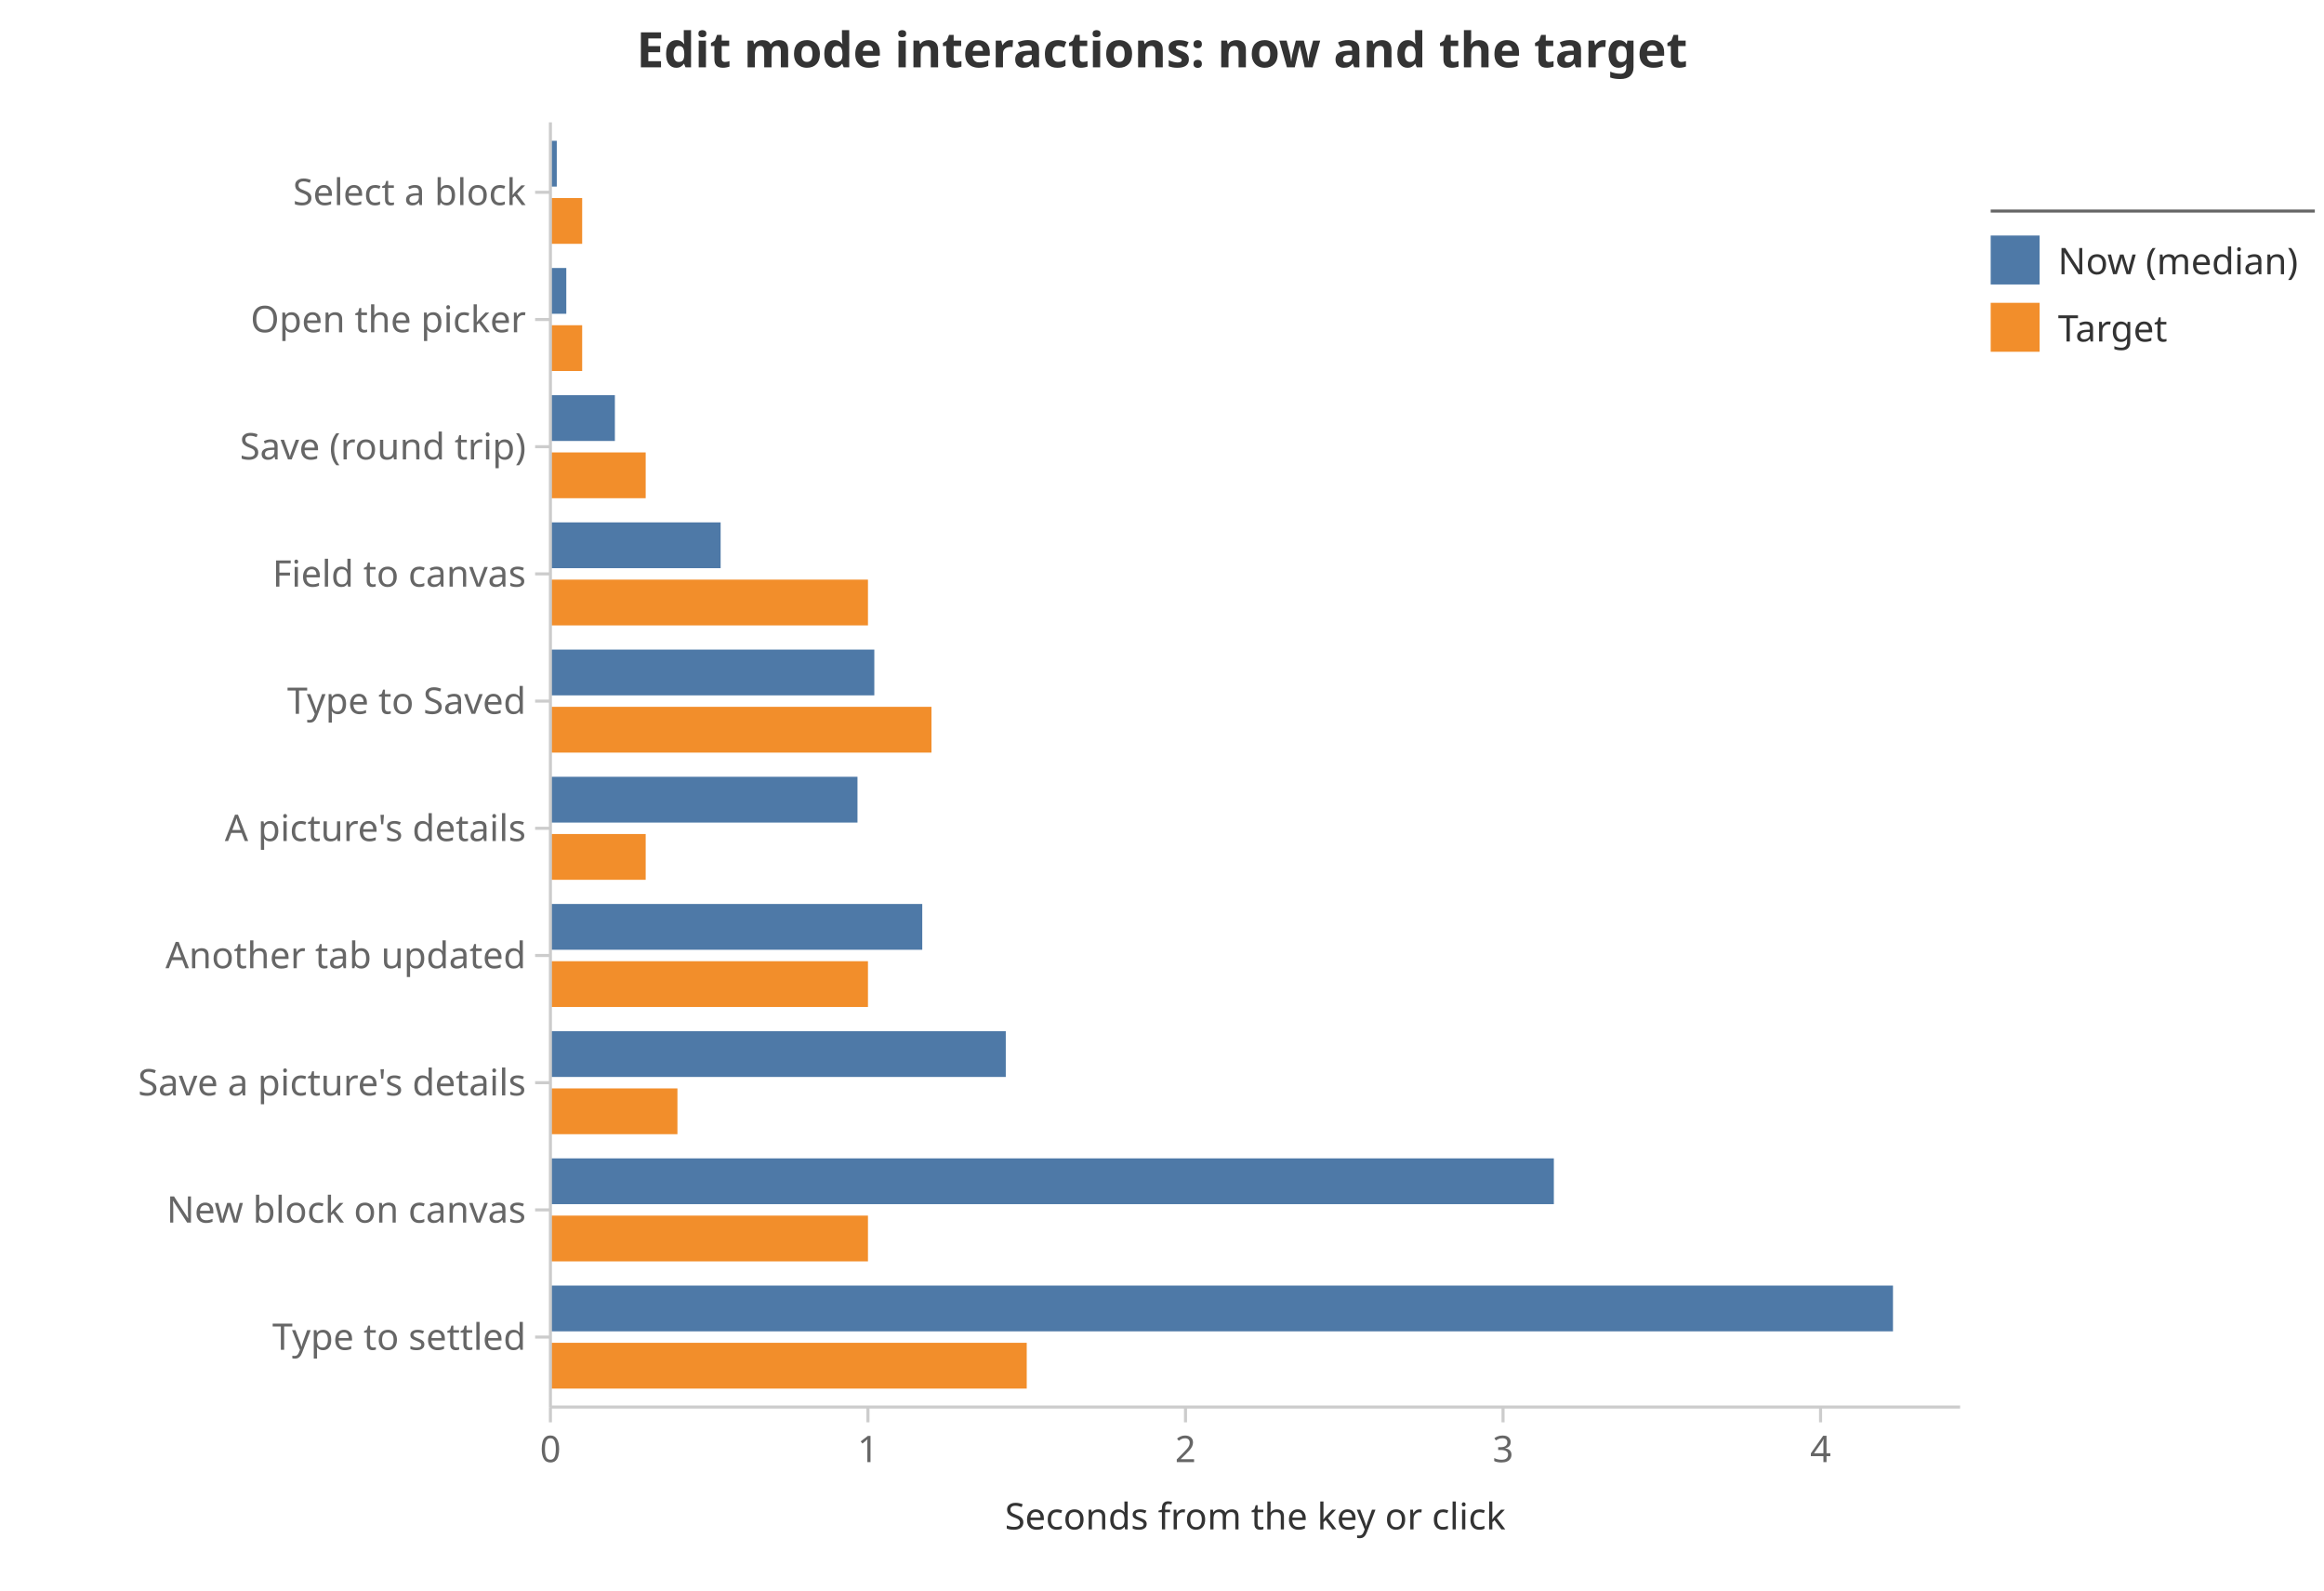
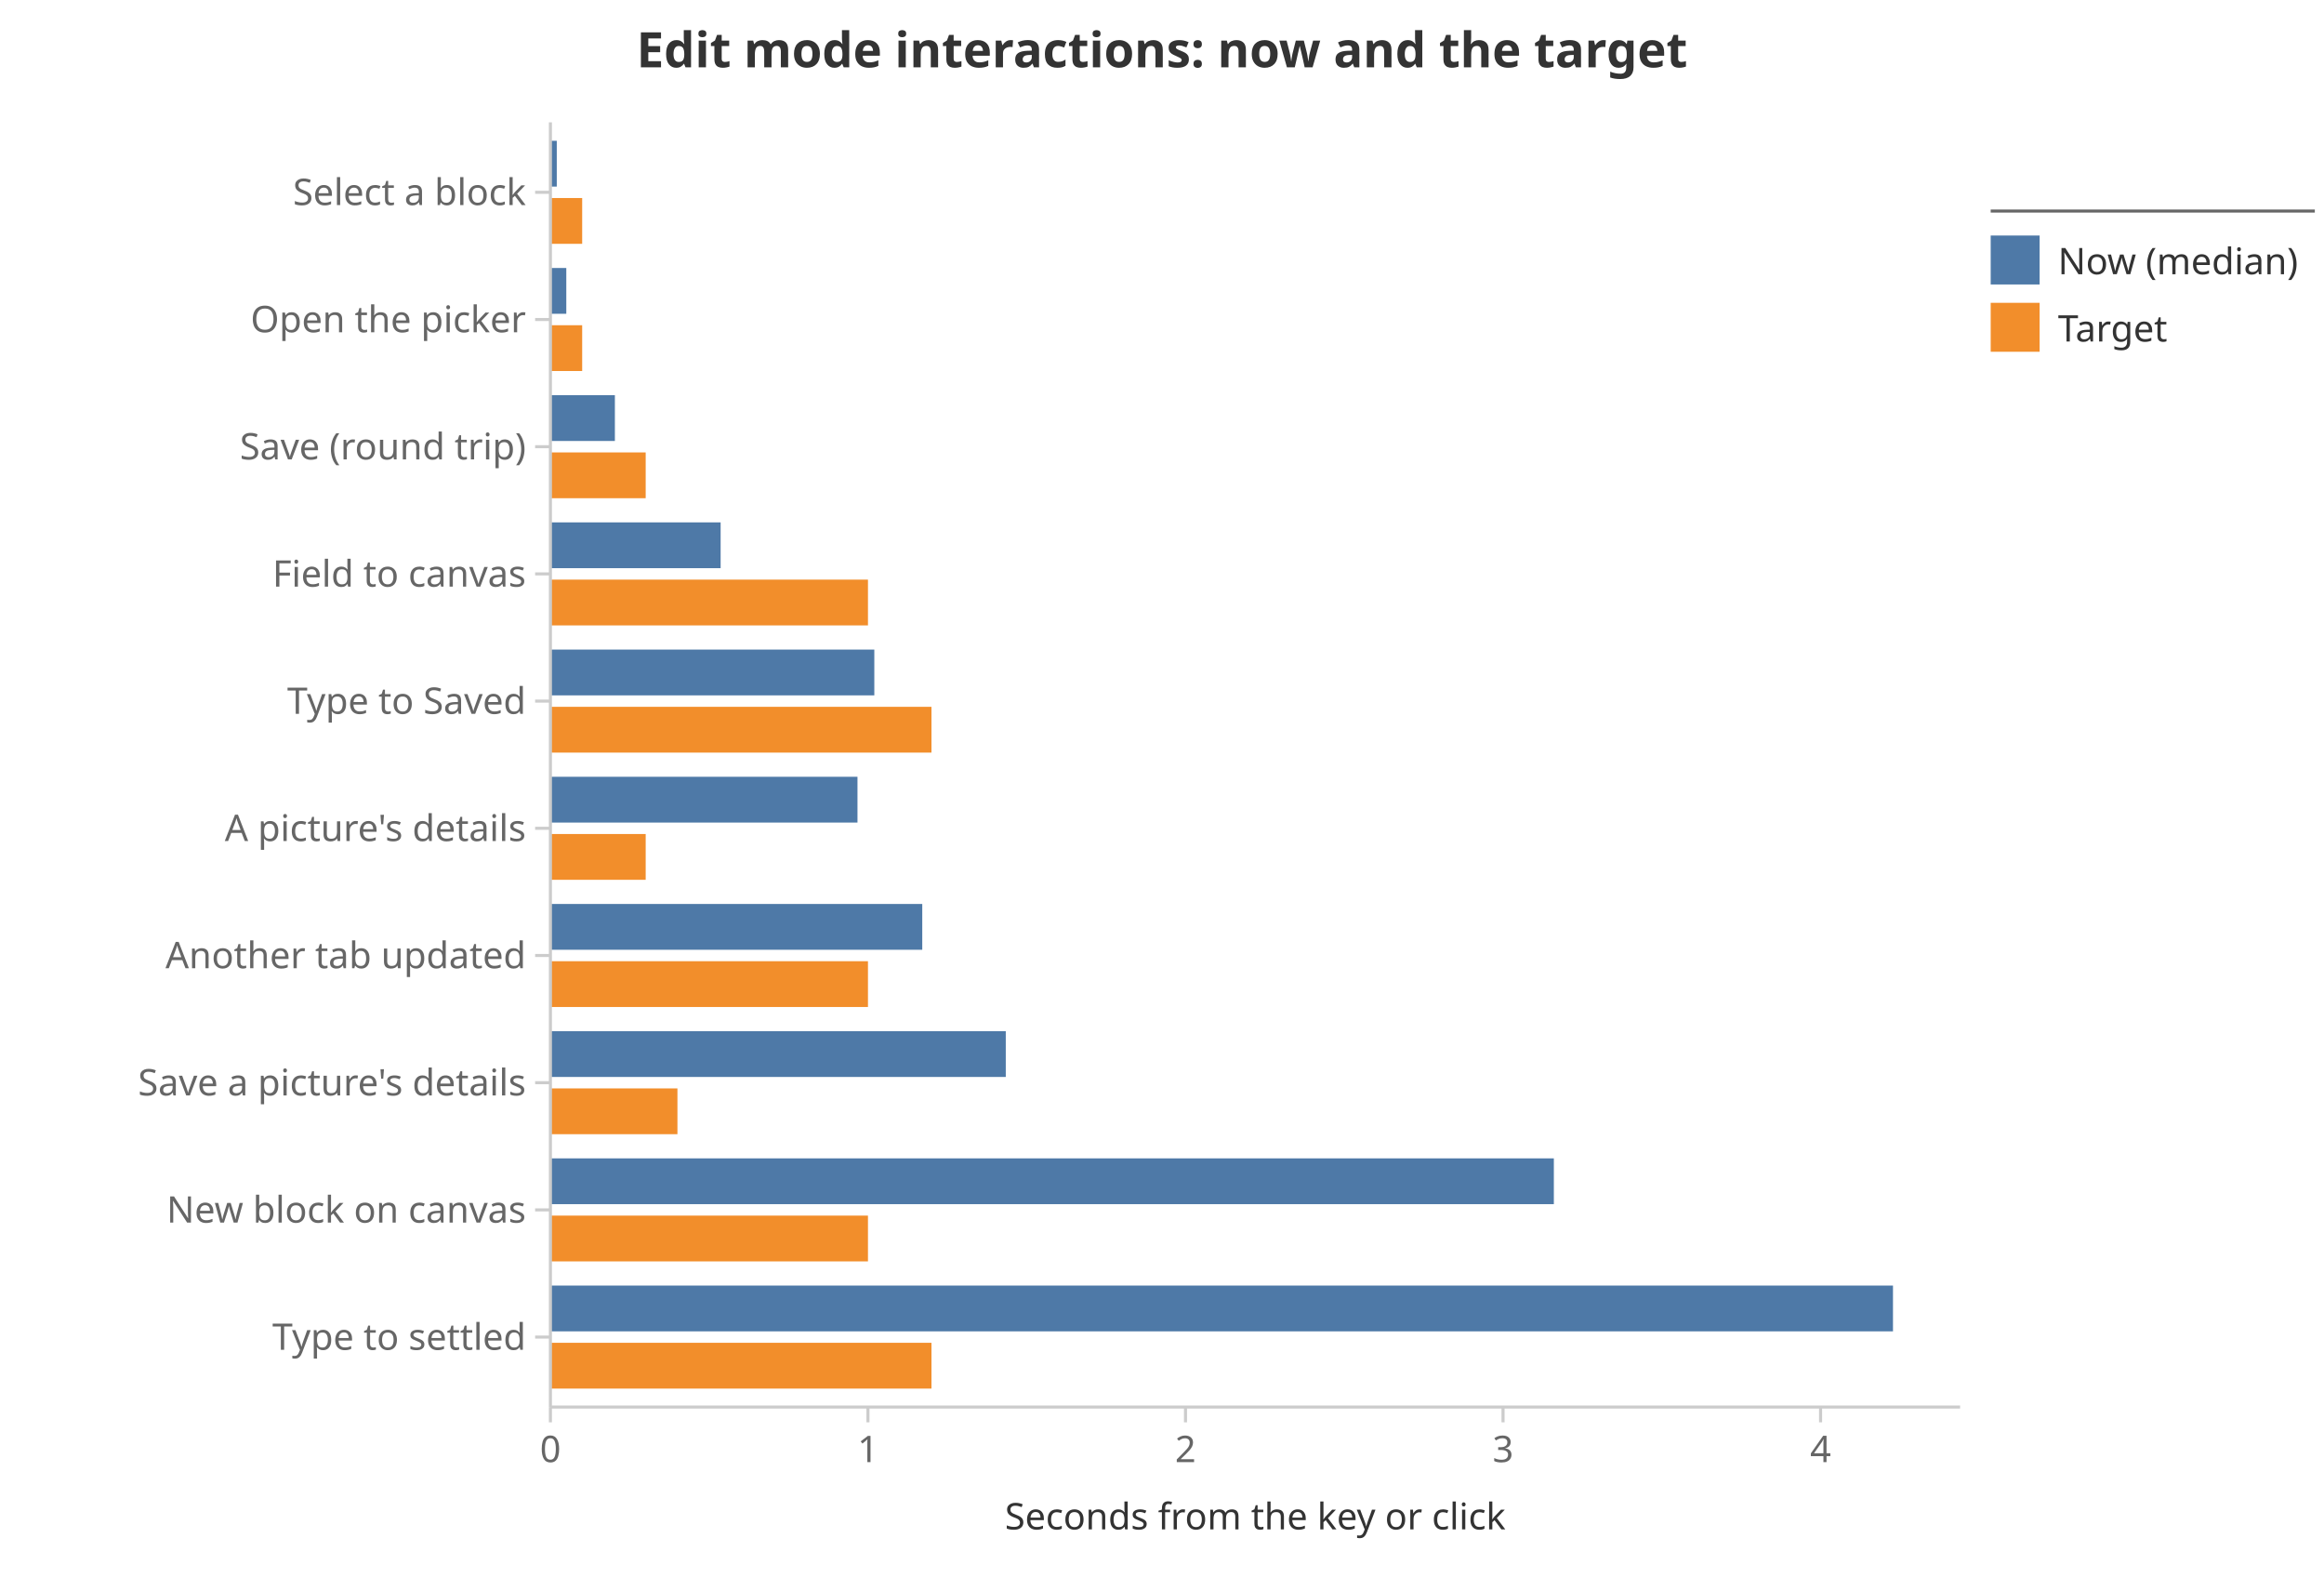
<svg xmlns="http://www.w3.org/2000/svg" viewBox="0 0 760 520" preserveAspectRatio="xMidYMid meet" class="stream-ordinal-frame" role="img" aria-labelledby="semiotic-title semiotic-desc" style="font-family:sans-serif">
  <g id="data-area" transform="translate(180,40)">
    <rect x="0" y="6.03" width="2.077" height="14.97" fill="var(--slate-chart-1, #4E79A7)" />
    <rect x="0" y="24.743" width="10.384" height="14.97" fill="var(--slate-chart-2, #F28E2B)" />
    <rect x="0" y="47.614" width="5.192" height="14.97" fill="var(--slate-chart-1, #4E79A7)" />
    <rect x="0" y="66.327" width="10.384" height="14.97" fill="var(--slate-chart-2, #F28E2B)" />
    <rect x="0" y="89.198" width="21.08" height="14.97" fill="var(--slate-chart-1, #4E79A7)" />
    <rect x="0" y="107.911" width="31.153" height="14.97" fill="var(--slate-chart-2, #F28E2B)" />
    <rect x="0" y="130.782" width="55.66" height="14.97" fill="var(--slate-chart-1, #4E79A7)" />
    <rect x="0" y="149.495" width="103.843" height="14.97" fill="var(--slate-chart-2, #F28E2B)" />
    <rect x="0" y="172.366" width="105.92" height="14.97" fill="var(--slate-chart-1, #4E79A7)" />
    <rect x="0" y="191.079" width="124.611" height="14.97" fill="var(--slate-chart-2, #F28E2B)" />
    <rect x="0" y="213.95" width="100.416" height="14.97" fill="var(--slate-chart-1, #4E79A7)" />
    <rect x="0" y="232.663" width="31.153" height="14.97" fill="var(--slate-chart-2, #F28E2B)" />
    <rect x="0" y="255.535" width="121.6" height="14.97" fill="var(--slate-chart-1, #4E79A7)" />
    <rect x="0" y="274.248" width="103.843" height="14.97" fill="var(--slate-chart-2, #F28E2B)" />
    <rect x="0" y="297.119" width="148.911" height="14.97" fill="var(--slate-chart-1, #4E79A7)" />
    <rect x="0" y="315.832" width="41.537" height="14.97" fill="var(--slate-chart-2, #F28E2B)" />
    <rect x="0" y="338.703" width="328.143" height="14.97" fill="var(--slate-chart-1, #4E79A7)" />
    <rect x="0" y="357.416" width="103.843" height="14.97" fill="var(--slate-chart-2, #F28E2B)" />
    <rect x="0" y="380.287" width="439.048" height="14.97" fill="var(--slate-chart-1, #4E79A7)" />
-     <rect x="0" y="399" width="155.764" height="14.97" fill="var(--slate-chart-2, #F28E2B)" />
+     <rect x="0" y="399" width="124.611" height="14.97" fill="var(--slate-chart-2, #F28E2B)" />
    <g id="axes" class="ordinal-axes">
      <line x1="0" y1="420" x2="461" y2="420" stroke="var(--color-neutral-stroke-1, #ccc)" stroke-width="1" />
      <g transform="translate(0,420)">
        <line y2="5" stroke="var(--color-neutral-stroke-1, #ccc)" stroke-width="1" />
        <text y="18" text-anchor="middle" font-size="12" fill="var(--color-neutral-fg-2, #666)" font-family="sans-serif">0</text>
      </g>
      <g transform="translate(103.8429,420)">
        <line y2="5" stroke="var(--color-neutral-stroke-1, #ccc)" stroke-width="1" />
        <text y="18" text-anchor="middle" font-size="12" fill="var(--color-neutral-fg-2, #666)" font-family="sans-serif">1</text>
      </g>
      <g transform="translate(207.6857,420)">
        <line y2="5" stroke="var(--color-neutral-stroke-1, #ccc)" stroke-width="1" />
        <text y="18" text-anchor="middle" font-size="12" fill="var(--color-neutral-fg-2, #666)" font-family="sans-serif">2</text>
      </g>
      <g transform="translate(311.5286,420)">
        <line y2="5" stroke="var(--color-neutral-stroke-1, #ccc)" stroke-width="1" />
        <text y="18" text-anchor="middle" font-size="12" fill="var(--color-neutral-fg-2, #666)" font-family="sans-serif">3</text>
      </g>
      <g transform="translate(415.3714,420)">
        <line y2="5" stroke="var(--color-neutral-stroke-1, #ccc)" stroke-width="1" />
        <text y="18" text-anchor="middle" font-size="12" fill="var(--color-neutral-fg-2, #666)" font-family="sans-serif">4</text>
      </g>
      <text x="230.5" y="460" text-anchor="middle" font-size="12" fill="var(--color-neutral-fg-1, #333)" font-family="sans-serif">Seconds from the key or click</text>
      <line x1="0" y1="0" x2="0" y2="420" stroke="var(--color-neutral-stroke-1, #ccc)" stroke-width="1" />
      <g transform="translate(0,22.87129)">
        <line x2="-5" stroke="var(--color-neutral-stroke-1, #ccc)" stroke-width="1" />
        <text x="-8" text-anchor="end" dominant-baseline="middle" font-size="12" fill="var(--color-neutral-fg-2, #666)" font-family="sans-serif">Select a block</text>
      </g>
      <g transform="translate(0,64.45545)">
        <line x2="-5" stroke="var(--color-neutral-stroke-1, #ccc)" stroke-width="1" />
        <text x="-8" text-anchor="end" dominant-baseline="middle" font-size="12" fill="var(--color-neutral-fg-2, #666)" font-family="sans-serif">Open the picker</text>
      </g>
      <g transform="translate(0,106.0396)">
        <line x2="-5" stroke="var(--color-neutral-stroke-1, #ccc)" stroke-width="1" />
        <text x="-8" text-anchor="end" dominant-baseline="middle" font-size="12" fill="var(--color-neutral-fg-2, #666)" font-family="sans-serif">Save (round trip)</text>
      </g>
      <g transform="translate(0,147.6238)">
        <line x2="-5" stroke="var(--color-neutral-stroke-1, #ccc)" stroke-width="1" />
        <text x="-8" text-anchor="end" dominant-baseline="middle" font-size="12" fill="var(--color-neutral-fg-2, #666)" font-family="sans-serif">Field to canvas</text>
      </g>
      <g transform="translate(0,189.2079)">
        <line x2="-5" stroke="var(--color-neutral-stroke-1, #ccc)" stroke-width="1" />
        <text x="-8" text-anchor="end" dominant-baseline="middle" font-size="12" fill="var(--color-neutral-fg-2, #666)" font-family="sans-serif">Type to Saved</text>
      </g>
      <g transform="translate(0,230.7921)">
        <line x2="-5" stroke="var(--color-neutral-stroke-1, #ccc)" stroke-width="1" />
        <text x="-8" text-anchor="end" dominant-baseline="middle" font-size="12" fill="var(--color-neutral-fg-2, #666)" font-family="sans-serif">A picture's details</text>
      </g>
      <g transform="translate(0,272.3762)">
        <line x2="-5" stroke="var(--color-neutral-stroke-1, #ccc)" stroke-width="1" />
        <text x="-8" text-anchor="end" dominant-baseline="middle" font-size="12" fill="var(--color-neutral-fg-2, #666)" font-family="sans-serif">Another tab updated</text>
      </g>
      <g transform="translate(0,313.9604)">
        <line x2="-5" stroke="var(--color-neutral-stroke-1, #ccc)" stroke-width="1" />
        <text x="-8" text-anchor="end" dominant-baseline="middle" font-size="12" fill="var(--color-neutral-fg-2, #666)" font-family="sans-serif">Save a picture's details</text>
      </g>
      <g transform="translate(0,355.5446)">
        <line x2="-5" stroke="var(--color-neutral-stroke-1, #ccc)" stroke-width="1" />
        <text x="-8" text-anchor="end" dominant-baseline="middle" font-size="12" fill="var(--color-neutral-fg-2, #666)" font-family="sans-serif">New block on canvas</text>
      </g>
      <g transform="translate(0,397.1287)">
        <line x2="-5" stroke="var(--color-neutral-stroke-1, #ccc)" stroke-width="1" />
        <text x="-8" text-anchor="end" dominant-baseline="middle" font-size="12" fill="var(--color-neutral-fg-2, #666)" font-family="sans-serif">Type to settled</text>
      </g>
    </g>
  </g>
  <text id="chart-title" x="380" y="22" text-anchor="middle" font-size="16" font-weight="bold" fill="var(--color-neutral-fg-1, #333)" font-family="sans-serif">Edit mode interactions: now and the target</text>
  <g id="legend">
    <g class="semiotic-legend" transform="translate(651,40)">
      <line x1="0" y1="29" x2="106" y2="29" stroke="var(--color-neutral-fg-2, #666)" />
      <g transform="translate(0,37)">
        <rect width="16" height="16" fill="var(--slate-chart-1, #4E79A7)" rx="0" />
        <text x="22" y="8" dominant-baseline="central" font-size="12" fill="var(--color-neutral-fg-1, #333)" font-family="sans-serif">Now (median)</text>
      </g>
      <g transform="translate(0,59)">
        <rect width="16" height="16" fill="var(--slate-chart-2, #F28E2B)" rx="0" />
        <text x="22" y="8" dominant-baseline="central" font-size="12" fill="var(--color-neutral-fg-1, #333)" font-family="sans-serif">Target</text>
      </g>
    </g>
  </g>
</svg>
